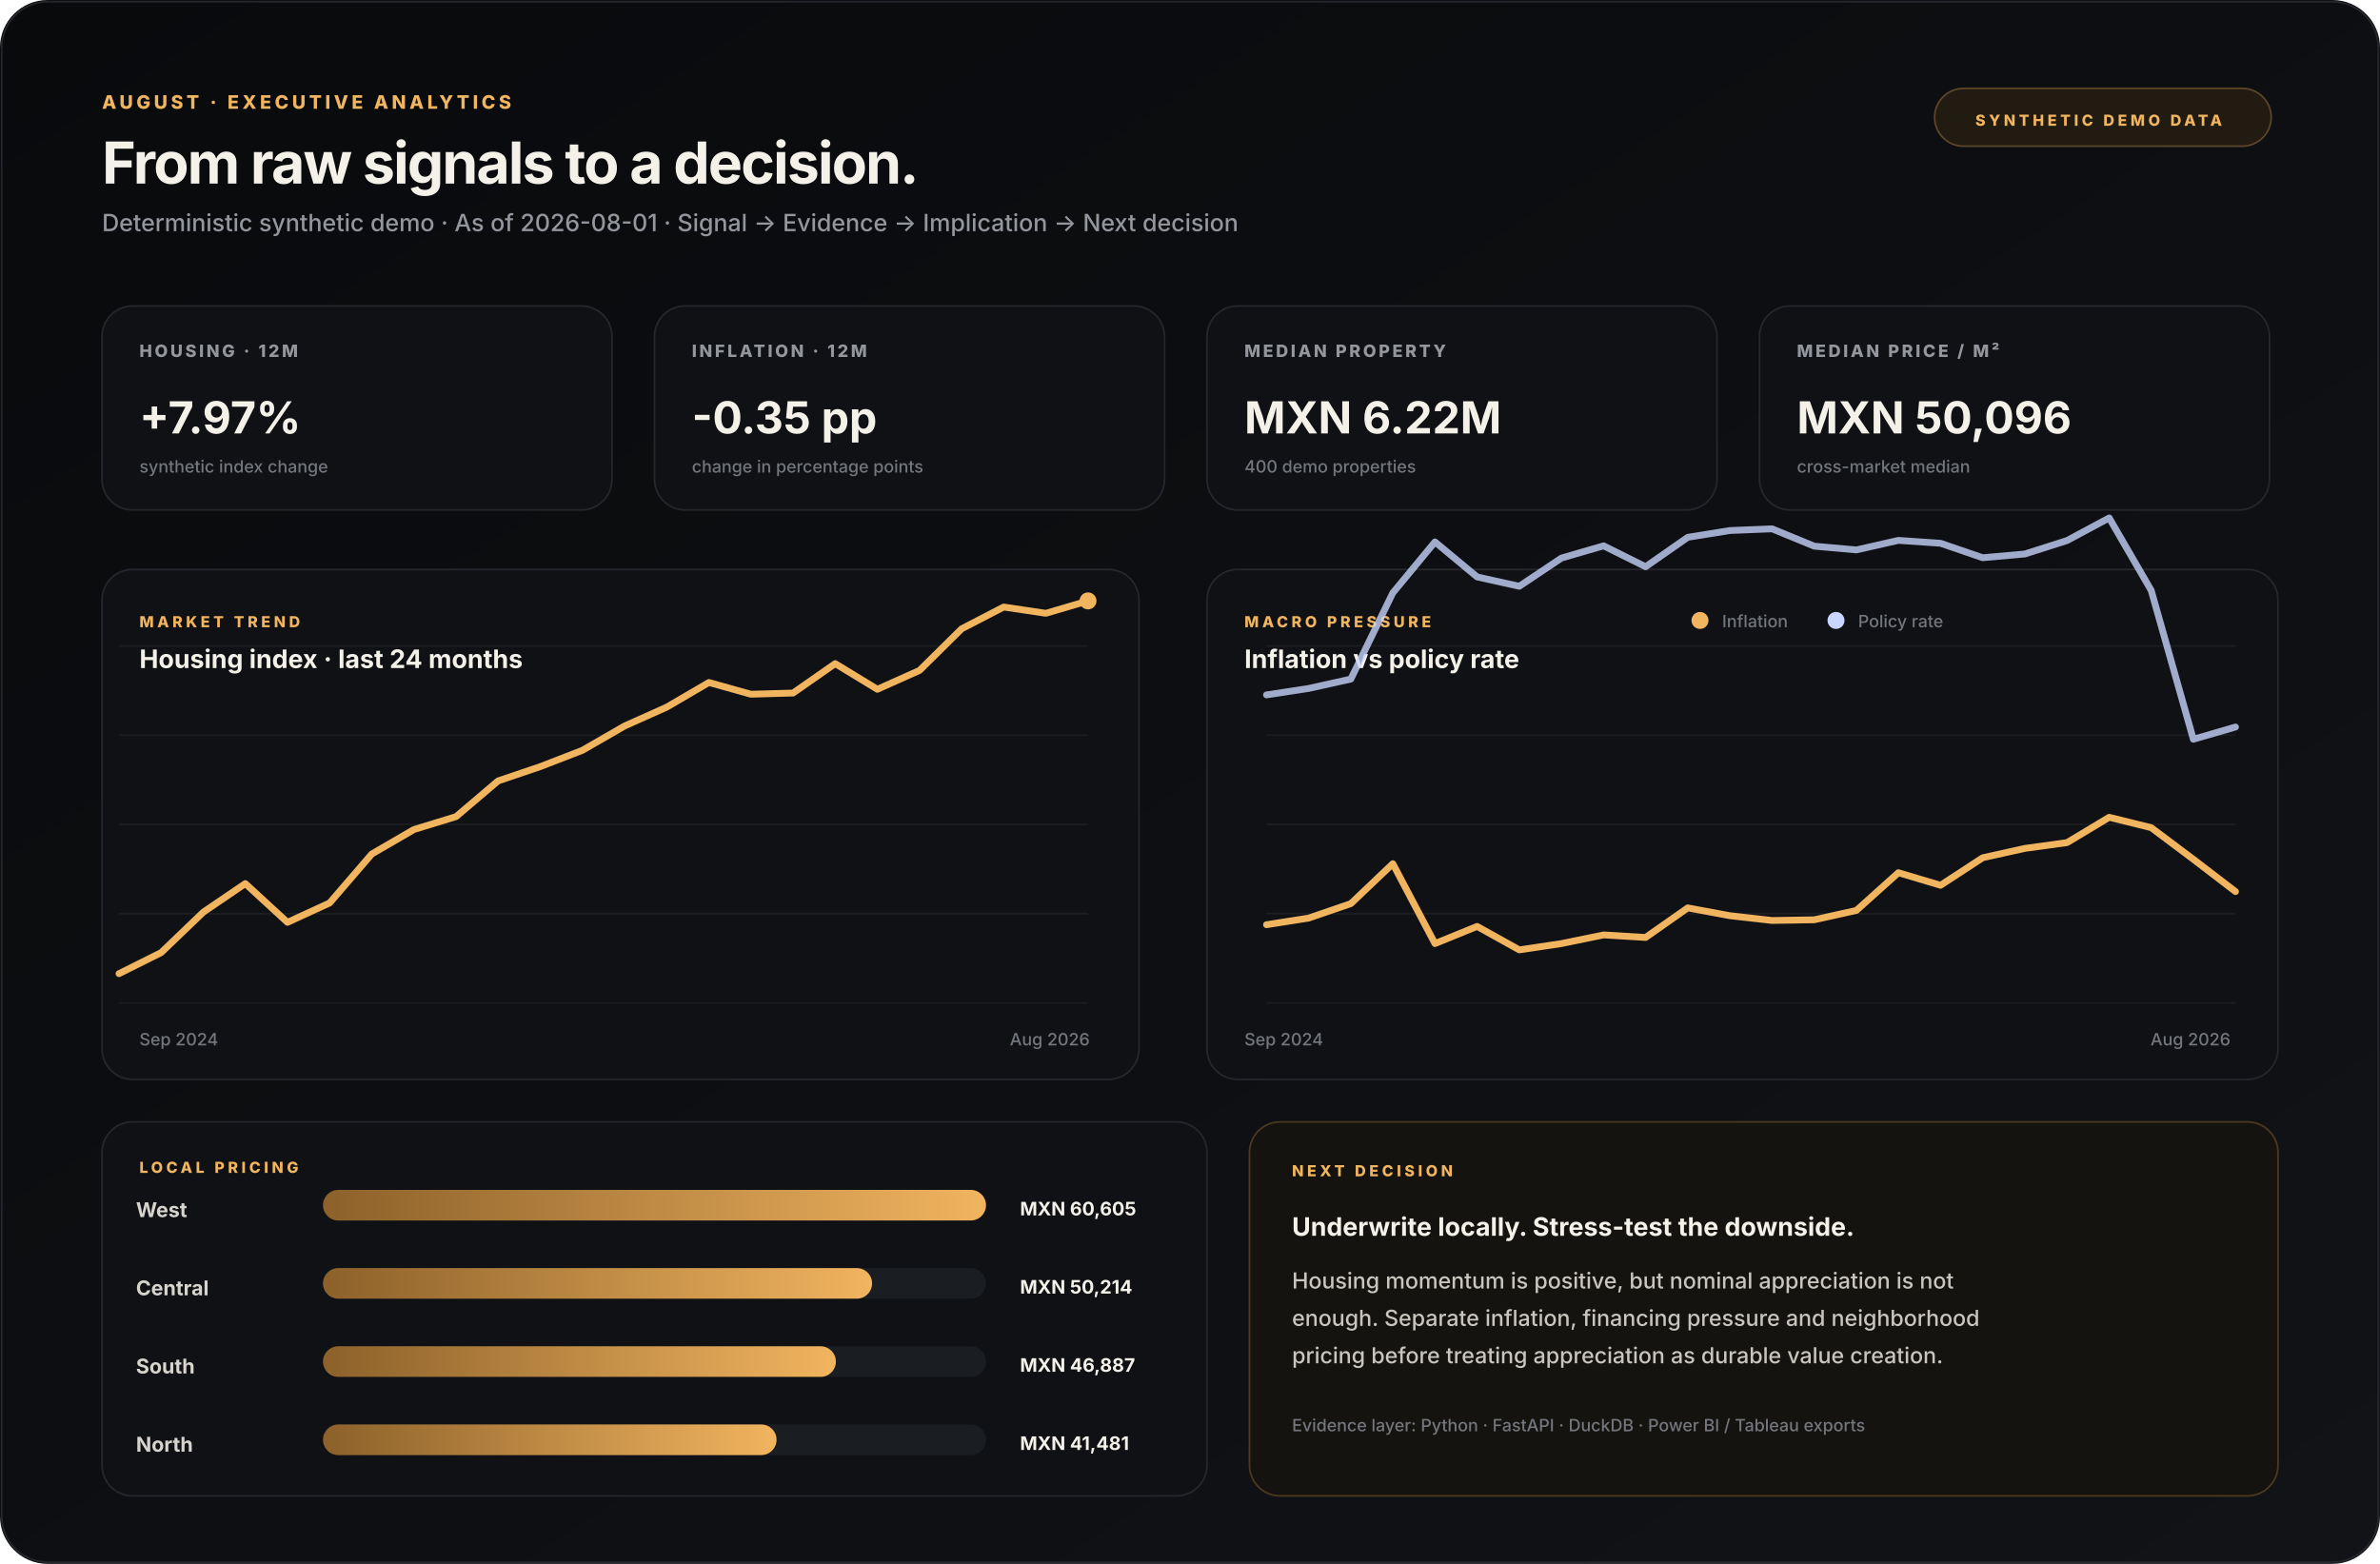
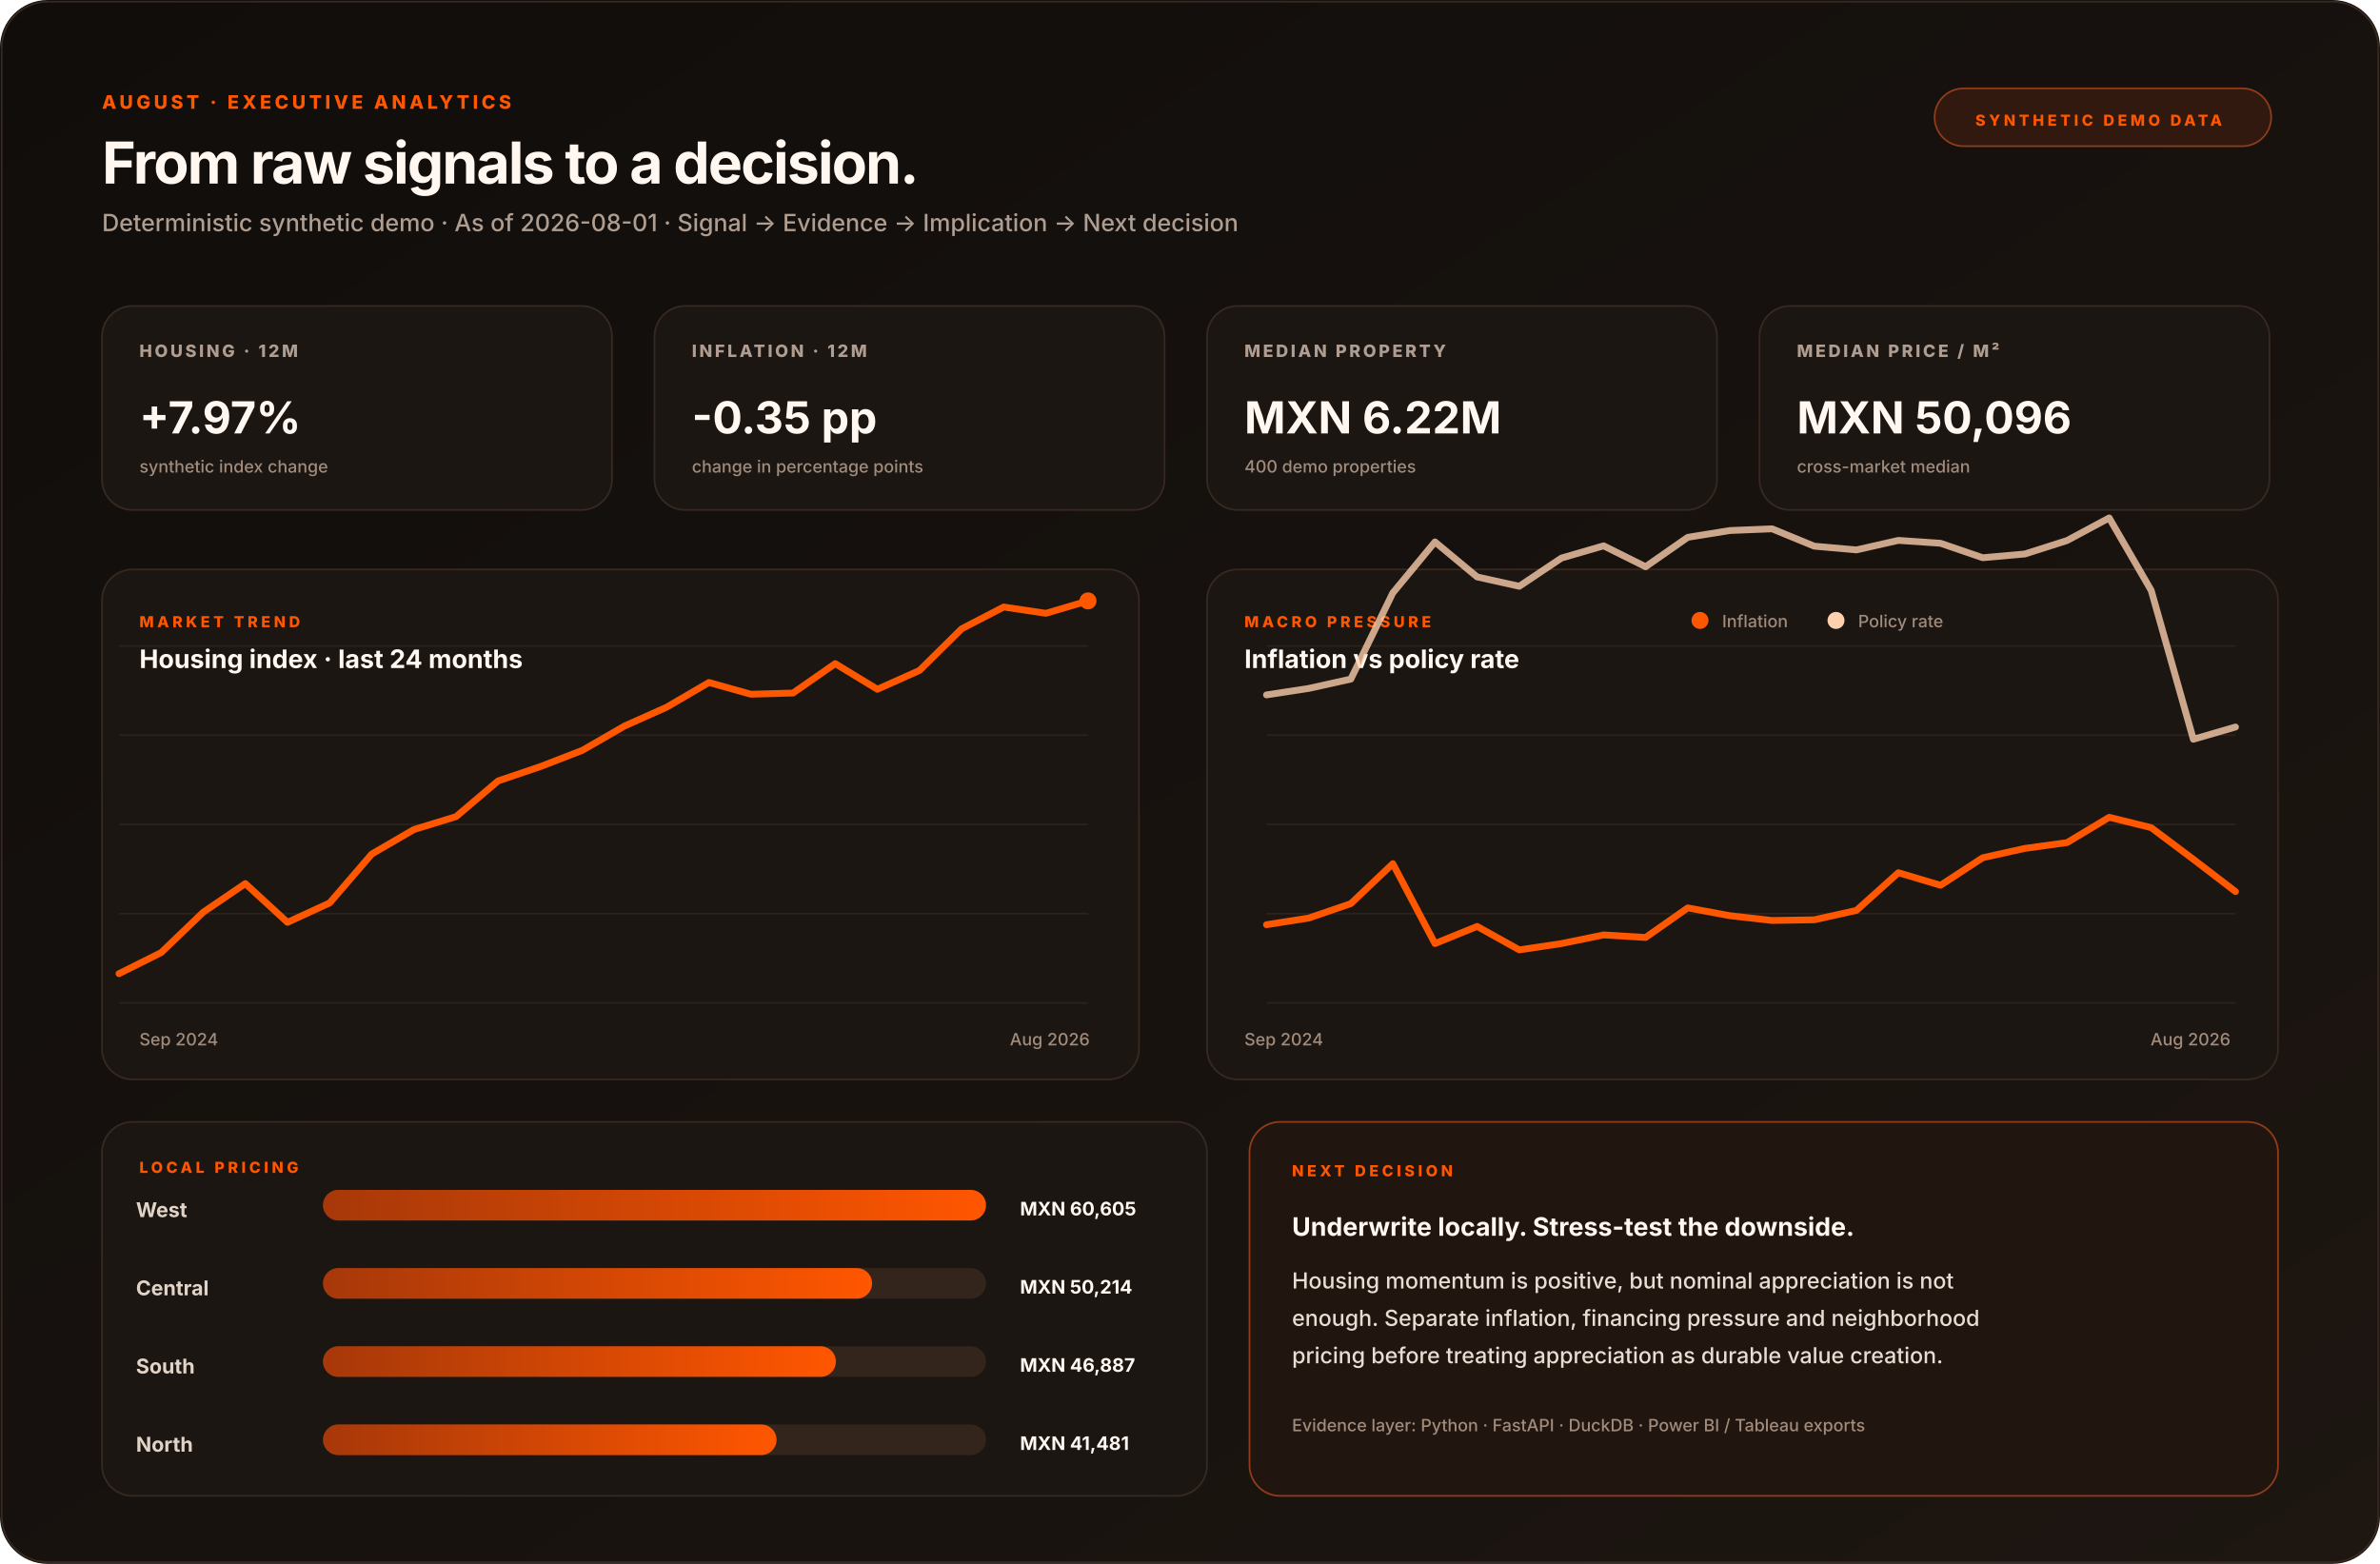
<svg xmlns="http://www.w3.org/2000/svg" width="1400" height="920" viewBox="0 0 1400 920">
  <defs>
    <linearGradient id="bg" x1="0" y1="0" x2="1" y2="1">
-       <stop stop-color="#090a0c" />
-       <stop offset="1" stop-color="#111317" />
+       <stop stop-color="#100d0b" />
+       <stop offset="1" stop-color="#1d1611" />
    </linearGradient>
    <linearGradient id="amberGrad" x1="0" y1="0" x2="1" y2="0">
-       <stop stop-color="#8c612a" />
-       <stop offset="1" stop-color="#f1b45f" />
+       <stop stop-color="#a73809" />
+       <stop offset="1" stop-color="#ff5600" />
    </linearGradient>
    <style>
-     .title{font:700 34px Inter,Arial,sans-serif;fill:#f4f1e9;letter-spacing:-1px}
-     .sub{font:500 14px Inter,Arial,sans-serif;fill:#94969d}
-     .eyebrow{font:800 11px Inter,Arial,sans-serif;fill:#f1b45f;letter-spacing:2px}
-     .kpi{font:750 26px Inter,Arial,sans-serif;fill:#f4f1e9}
-     .klabel{font:800 10px Inter,Arial,sans-serif;fill:#94969d;letter-spacing:1.5px}
-     .small{font:500 10px Inter,Arial,sans-serif;fill:#73767d}
-     .panelTitle{font:700 15px Inter,Arial,sans-serif;fill:#f4f1e9}
-     .label{font:650 12px Inter,Arial,sans-serif;fill:#d7d4cd}
-     .value{font:700 11px Inter,Arial,sans-serif;fill:#f4f1e9}
-     .story{font:500 13px Inter,Arial,sans-serif;fill:#c8c5bf}
+     .title{font:700 34px Inter,Arial,sans-serif;fill:#fff7f0;letter-spacing:-1px}
+     .sub{font:500 14px Inter,Arial,sans-serif;fill:#ae9d90}
+     .eyebrow{font:800 11px Inter,Arial,sans-serif;fill:#ff5600;letter-spacing:2px}
+     .kpi{font:750 26px Inter,Arial,sans-serif;fill:#fff7f0}
+     .klabel{font:800 10px Inter,Arial,sans-serif;fill:#ae9d90;letter-spacing:1.5px}
+     .small{font:500 10px Inter,Arial,sans-serif;fill:#a18b7b}
+     .panelTitle{font:700 15px Inter,Arial,sans-serif;fill:#fff7f0}
+     .label{font:650 12px Inter,Arial,sans-serif;fill:#e2d3c7}
+     .value{font:700 11px Inter,Arial,sans-serif;fill:#fff7f0}
+     .story{font:500 13px Inter,Arial,sans-serif;fill:#e9ddd3}
  </style>
  </defs>
  <rect width="1400" height="920" rx="28" fill="url(#bg)" />
-   <rect x="1" y="1" width="1398" height="918" rx="27" fill="none" stroke="#25272c" />
+   <rect x="1" y="1" width="1398" height="918" rx="27" fill="none" stroke="#372920" />
  <text x="60" y="64" class="eyebrow">AUGUST · EXECUTIVE ANALYTICS</text>
  <text x="60" y="108" class="title">From raw signals to a decision.</text>
  <text x="60" y="136" class="sub">Deterministic synthetic demo · As of 2026-08-01 · Signal → Evidence → Implication → Next decision</text>
-   <rect x="1138" y="52" width="198" height="34" rx="17" fill="#211b12" stroke="#5d4528" />
+   <rect x="1138" y="52" width="198" height="34" rx="17" fill="#31190f" stroke="#913c19" />
  <text x="1162" y="74" class="eyebrow" style="font-size:9px">SYNTHETIC DEMO DATA</text>
-   <rect x="60" y="180" width="300" height="120" rx="18" fill="#101114" stroke="#25272c" />
-   <rect x="385" y="180" width="300" height="120" rx="18" fill="#101114" stroke="#25272c" />
-   <rect x="710" y="180" width="300" height="120" rx="18" fill="#101114" stroke="#25272c" />
-   <rect x="1035" y="180" width="300" height="120" rx="18" fill="#101114" stroke="#25272c" />
+   <rect x="60" y="180" width="300" height="120" rx="18" fill="#1b1612" stroke="#372920" />
+   <rect x="385" y="180" width="300" height="120" rx="18" fill="#1b1612" stroke="#372920" />
+   <rect x="710" y="180" width="300" height="120" rx="18" fill="#1b1612" stroke="#372920" />
+   <rect x="1035" y="180" width="300" height="120" rx="18" fill="#1b1612" stroke="#372920" />
  <text x="82" y="210" class="klabel">HOUSING · 12M</text>
  <text x="82" y="255" class="kpi">+7.97%</text>
  <text x="82" y="278" class="small">synthetic index change</text>
  <text x="407" y="210" class="klabel">INFLATION · 12M</text>
  <text x="407" y="255" class="kpi">-0.35 pp</text>
  <text x="407" y="278" class="small">change in percentage points</text>
  <text x="732" y="210" class="klabel">MEDIAN PROPERTY</text>
  <text x="732" y="255" class="kpi">MXN 6.22M</text>
  <text x="732" y="278" class="small">400 demo properties</text>
  <text x="1057" y="210" class="klabel">MEDIAN PRICE / M²</text>
  <text x="1057" y="255" class="kpi">MXN 50,096</text>
  <text x="1057" y="278" class="small">cross-market median</text>
-   <rect x="60" y="335" width="610" height="300" rx="18" fill="#101114" stroke="#25272c" />
+   <rect x="60" y="335" width="610" height="300" rx="18" fill="#1b1612" stroke="#372920" />
  <text x="82" y="369" class="eyebrow" style="font-size:9px">MARKET TREND</text>
  <text x="82" y="393" class="panelTitle">Housing index · last 24 months</text>
-   <line x1="70" x2="640" y1="380" y2="380" stroke="#1b1d21" />
-   <line x1="70" x2="640" y1="432.5" y2="432.5" stroke="#1b1d21" />
-   <line x1="70" x2="640" y1="485" y2="485" stroke="#1b1d21" />
-   <line x1="70" x2="640" y1="537.5" y2="537.5" stroke="#1b1d21" />
-   <line x1="70" x2="640" y1="590" y2="590" stroke="#1b1d21" />
-   <polyline points="70.0,572.8 94.8,560.4 119.6,536.6 144.3,519.8 169.1,542.6 193.9,531.2 218.7,502.4 243.5,488.0 268.3,480.4 293.0,459.4 317.8,451.0 342.6,441.4 367.4,427.1 392.2,416.0 417.0,401.5 441.7,408.4 466.5,407.7 491.3,390.4 516.1,405.5 540.9,394.4 565.7,369.9 590.4,357.1 615.2,360.8 640.0,353.5" fill="none" stroke="#f1b45f" stroke-width="4" stroke-linecap="round" stroke-linejoin="round" />
-   <circle cx="640" cy="353.5" r="5" fill="#f1b45f" />
+   <line x1="70" x2="640" y1="380" y2="380" stroke="#2b221d" />
+   <line x1="70" x2="640" y1="432.5" y2="432.5" stroke="#2b221d" />
+   <line x1="70" x2="640" y1="485" y2="485" stroke="#2b221d" />
+   <line x1="70" x2="640" y1="537.5" y2="537.5" stroke="#2b221d" />
+   <line x1="70" x2="640" y1="590" y2="590" stroke="#2b221d" />
+   <polyline points="70.0,572.8 94.8,560.4 119.6,536.6 144.3,519.8 169.1,542.6 193.9,531.2 218.7,502.4 243.5,488.0 268.3,480.4 293.0,459.4 317.8,451.0 342.6,441.4 367.4,427.1 392.2,416.0 417.0,401.5 441.7,408.4 466.5,407.7 491.3,390.4 516.1,405.5 540.9,394.4 565.7,369.9 590.4,357.1 615.2,360.8 640.0,353.5" fill="none" stroke="#ff5600" stroke-width="4" stroke-linecap="round" stroke-linejoin="round" />
+   <circle cx="640" cy="353.5" r="5" fill="#ff5600" />
  <text x="82" y="615" class="small">Sep 2024</text>
  <text x="594" y="615" class="small">Aug 2026</text>
-   <rect x="710" y="335" width="630" height="300" rx="18" fill="#101114" stroke="#25272c" />
+   <rect x="710" y="335" width="630" height="300" rx="18" fill="#1b1612" stroke="#372920" />
  <text x="732" y="369" class="eyebrow" style="font-size:9px">MACRO PRESSURE</text>
  <text x="732" y="393" class="panelTitle">Inflation vs policy rate</text>
-   <line x1="745" x2="1315" y1="380" y2="380" stroke="#1b1d21" />
-   <line x1="745" x2="1315" y1="432.5" y2="432.5" stroke="#1b1d21" />
-   <line x1="745" x2="1315" y1="485" y2="485" stroke="#1b1d21" />
-   <line x1="745" x2="1315" y1="537.5" y2="537.5" stroke="#1b1d21" />
-   <line x1="745" x2="1315" y1="590" y2="590" stroke="#1b1d21" />
-   <polyline points="745.0,544.0 769.8,540.1 794.6,531.6 819.3,508.1 844.1,555.1 868.9,545.0 893.7,558.8 918.5,555.1 943.3,550.0 968.0,551.5 992.8,534.1 1017.6,538.7 1042.4,541.5 1067.2,541.1 1092.0,535.6 1116.7,513.4 1141.5,520.8 1166.3,504.6 1191.1,499.1 1215.9,495.7 1240.7,480.8 1265.4,486.9 1290.2,505.5 1315.0,524.5" fill="none" stroke="#f1b45f" stroke-width="4" stroke-linecap="round" stroke-linejoin="round" />
-   <polyline points="745.0,408.8 769.8,405.0 794.6,399.5 819.3,348.8 844.1,318.8 868.9,339.4 893.7,344.9 918.5,328.3 943.3,321.1 968.0,333.4 992.8,316.1 1017.6,312.1 1042.4,311.1 1067.2,321.3 1092.0,323.5 1116.7,317.9 1141.5,319.6 1166.3,328.1 1191.1,325.9 1215.9,318.0 1240.7,304.7 1265.4,347.3 1290.2,434.9 1315.0,427.7" fill="none" stroke="#c9d6ff" stroke-opacity=".78" stroke-width="4" stroke-linecap="round" stroke-linejoin="round" />
-   <circle cx="1000" cy="365" r="5" fill="#f1b45f" />
+   <line x1="745" x2="1315" y1="380" y2="380" stroke="#2b221d" />
+   <line x1="745" x2="1315" y1="432.5" y2="432.5" stroke="#2b221d" />
+   <line x1="745" x2="1315" y1="485" y2="485" stroke="#2b221d" />
+   <line x1="745" x2="1315" y1="537.5" y2="537.5" stroke="#2b221d" />
+   <line x1="745" x2="1315" y1="590" y2="590" stroke="#2b221d" />
+   <polyline points="745.0,544.0 769.8,540.1 794.6,531.6 819.3,508.1 844.1,555.1 868.9,545.0 893.7,558.8 918.5,555.1 943.3,550.0 968.0,551.5 992.8,534.1 1017.6,538.7 1042.4,541.5 1067.2,541.1 1092.0,535.6 1116.7,513.4 1141.5,520.8 1166.3,504.6 1191.1,499.1 1215.9,495.7 1240.7,480.8 1265.4,486.9 1290.2,505.5 1315.0,524.5" fill="none" stroke="#ff5600" stroke-width="4" stroke-linecap="round" stroke-linejoin="round" />
+   <polyline points="745.0,408.8 769.8,405.0 794.6,399.5 819.3,348.8 844.1,318.8 868.9,339.4 893.7,344.9 918.5,328.3 943.3,321.1 968.0,333.4 992.8,316.1 1017.6,312.1 1042.4,311.1 1067.2,321.3 1092.0,323.5 1116.7,317.9 1141.5,319.6 1166.3,328.1 1191.1,325.9 1215.9,318.0 1240.7,304.7 1265.4,347.3 1290.2,434.9 1315.0,427.7" fill="none" stroke="#ffd0ae" stroke-opacity=".78" stroke-width="4" stroke-linecap="round" stroke-linejoin="round" />
+   <circle cx="1000" cy="365" r="5" fill="#ff5600" />
  <text x="1013" y="369" class="small">Inflation</text>
-   <circle cx="1080" cy="365" r="5" fill="#c9d6ff" />
+   <circle cx="1080" cy="365" r="5" fill="#ffd0ae" />
  <text x="1093" y="369" class="small">Policy rate</text>
  <text x="732" y="615" class="small">Sep 2024</text>
  <text x="1265" y="615" class="small">Aug 2026</text>
-   <rect x="60" y="660" width="650" height="220" rx="18" fill="#101114" stroke="#25272c" />
+   <rect x="60" y="660" width="650" height="220" rx="18" fill="#1b1612" stroke="#372920" />
  <text x="82" y="690" class="eyebrow" style="font-size:9px">LOCAL PRICING</text>
  <text x="80" y="716" class="label">West</text>
-   <rect x="190" y="700" width="390" height="18" rx="9" fill="#1a1d22" />
+   <rect x="190" y="700" width="390" height="18" rx="9" fill="#34251c" />
  <rect x="190" y="700" width="390" height="18" rx="9" fill="url(#amberGrad)" />
  <text x="600" y="715" class="value">MXN 60,605</text>
  <text x="80" y="762" class="label">Central</text>
-   <rect x="190" y="746" width="390" height="18" rx="9" fill="#1a1d22" />
+   <rect x="190" y="746" width="390" height="18" rx="9" fill="#34251c" />
  <rect x="190" y="746" width="323.0" height="18" rx="9" fill="url(#amberGrad)" />
  <text x="600" y="761" class="value">MXN 50,214</text>
  <text x="80" y="808" class="label">South</text>
-   <rect x="190" y="792" width="390" height="18" rx="9" fill="#1a1d22" />
+   <rect x="190" y="792" width="390" height="18" rx="9" fill="#34251c" />
  <rect x="190" y="792" width="301.7" height="18" rx="9" fill="url(#amberGrad)" />
  <text x="600" y="807" class="value">MXN 46,887</text>
  <text x="80" y="854" class="label">North</text>
-   <rect x="190" y="838" width="390" height="18" rx="9" fill="#1a1d22" />
+   <rect x="190" y="838" width="390" height="18" rx="9" fill="#34251c" />
  <rect x="190" y="838" width="266.8" height="18" rx="9" fill="url(#amberGrad)" />
  <text x="600" y="853" class="value">MXN 41,481</text>
-   <rect x="735" y="660" width="605" height="220" rx="18" fill="#15130f" stroke="#4b3921" />
+   <rect x="735" y="660" width="605" height="220" rx="18" fill="#20150f" stroke="#913c19" />
  <text x="760" y="692" class="eyebrow" style="font-size:9px">NEXT DECISION</text>
  <text x="760" y="727" class="panelTitle">Underwrite locally. Stress-test the downside.</text>
  <text x="760" y="758" class="story">Housing momentum is positive, but nominal appreciation is not</text>
  <text x="760" y="780" class="story">enough. Separate inflation, financing pressure and neighborhood</text>
  <text x="760" y="802" class="story">pricing before treating appreciation as durable value creation.</text>
  <text x="760" y="842" class="small">Evidence layer: Python · FastAPI · DuckDB · Power BI / Tableau exports</text>
</svg>
